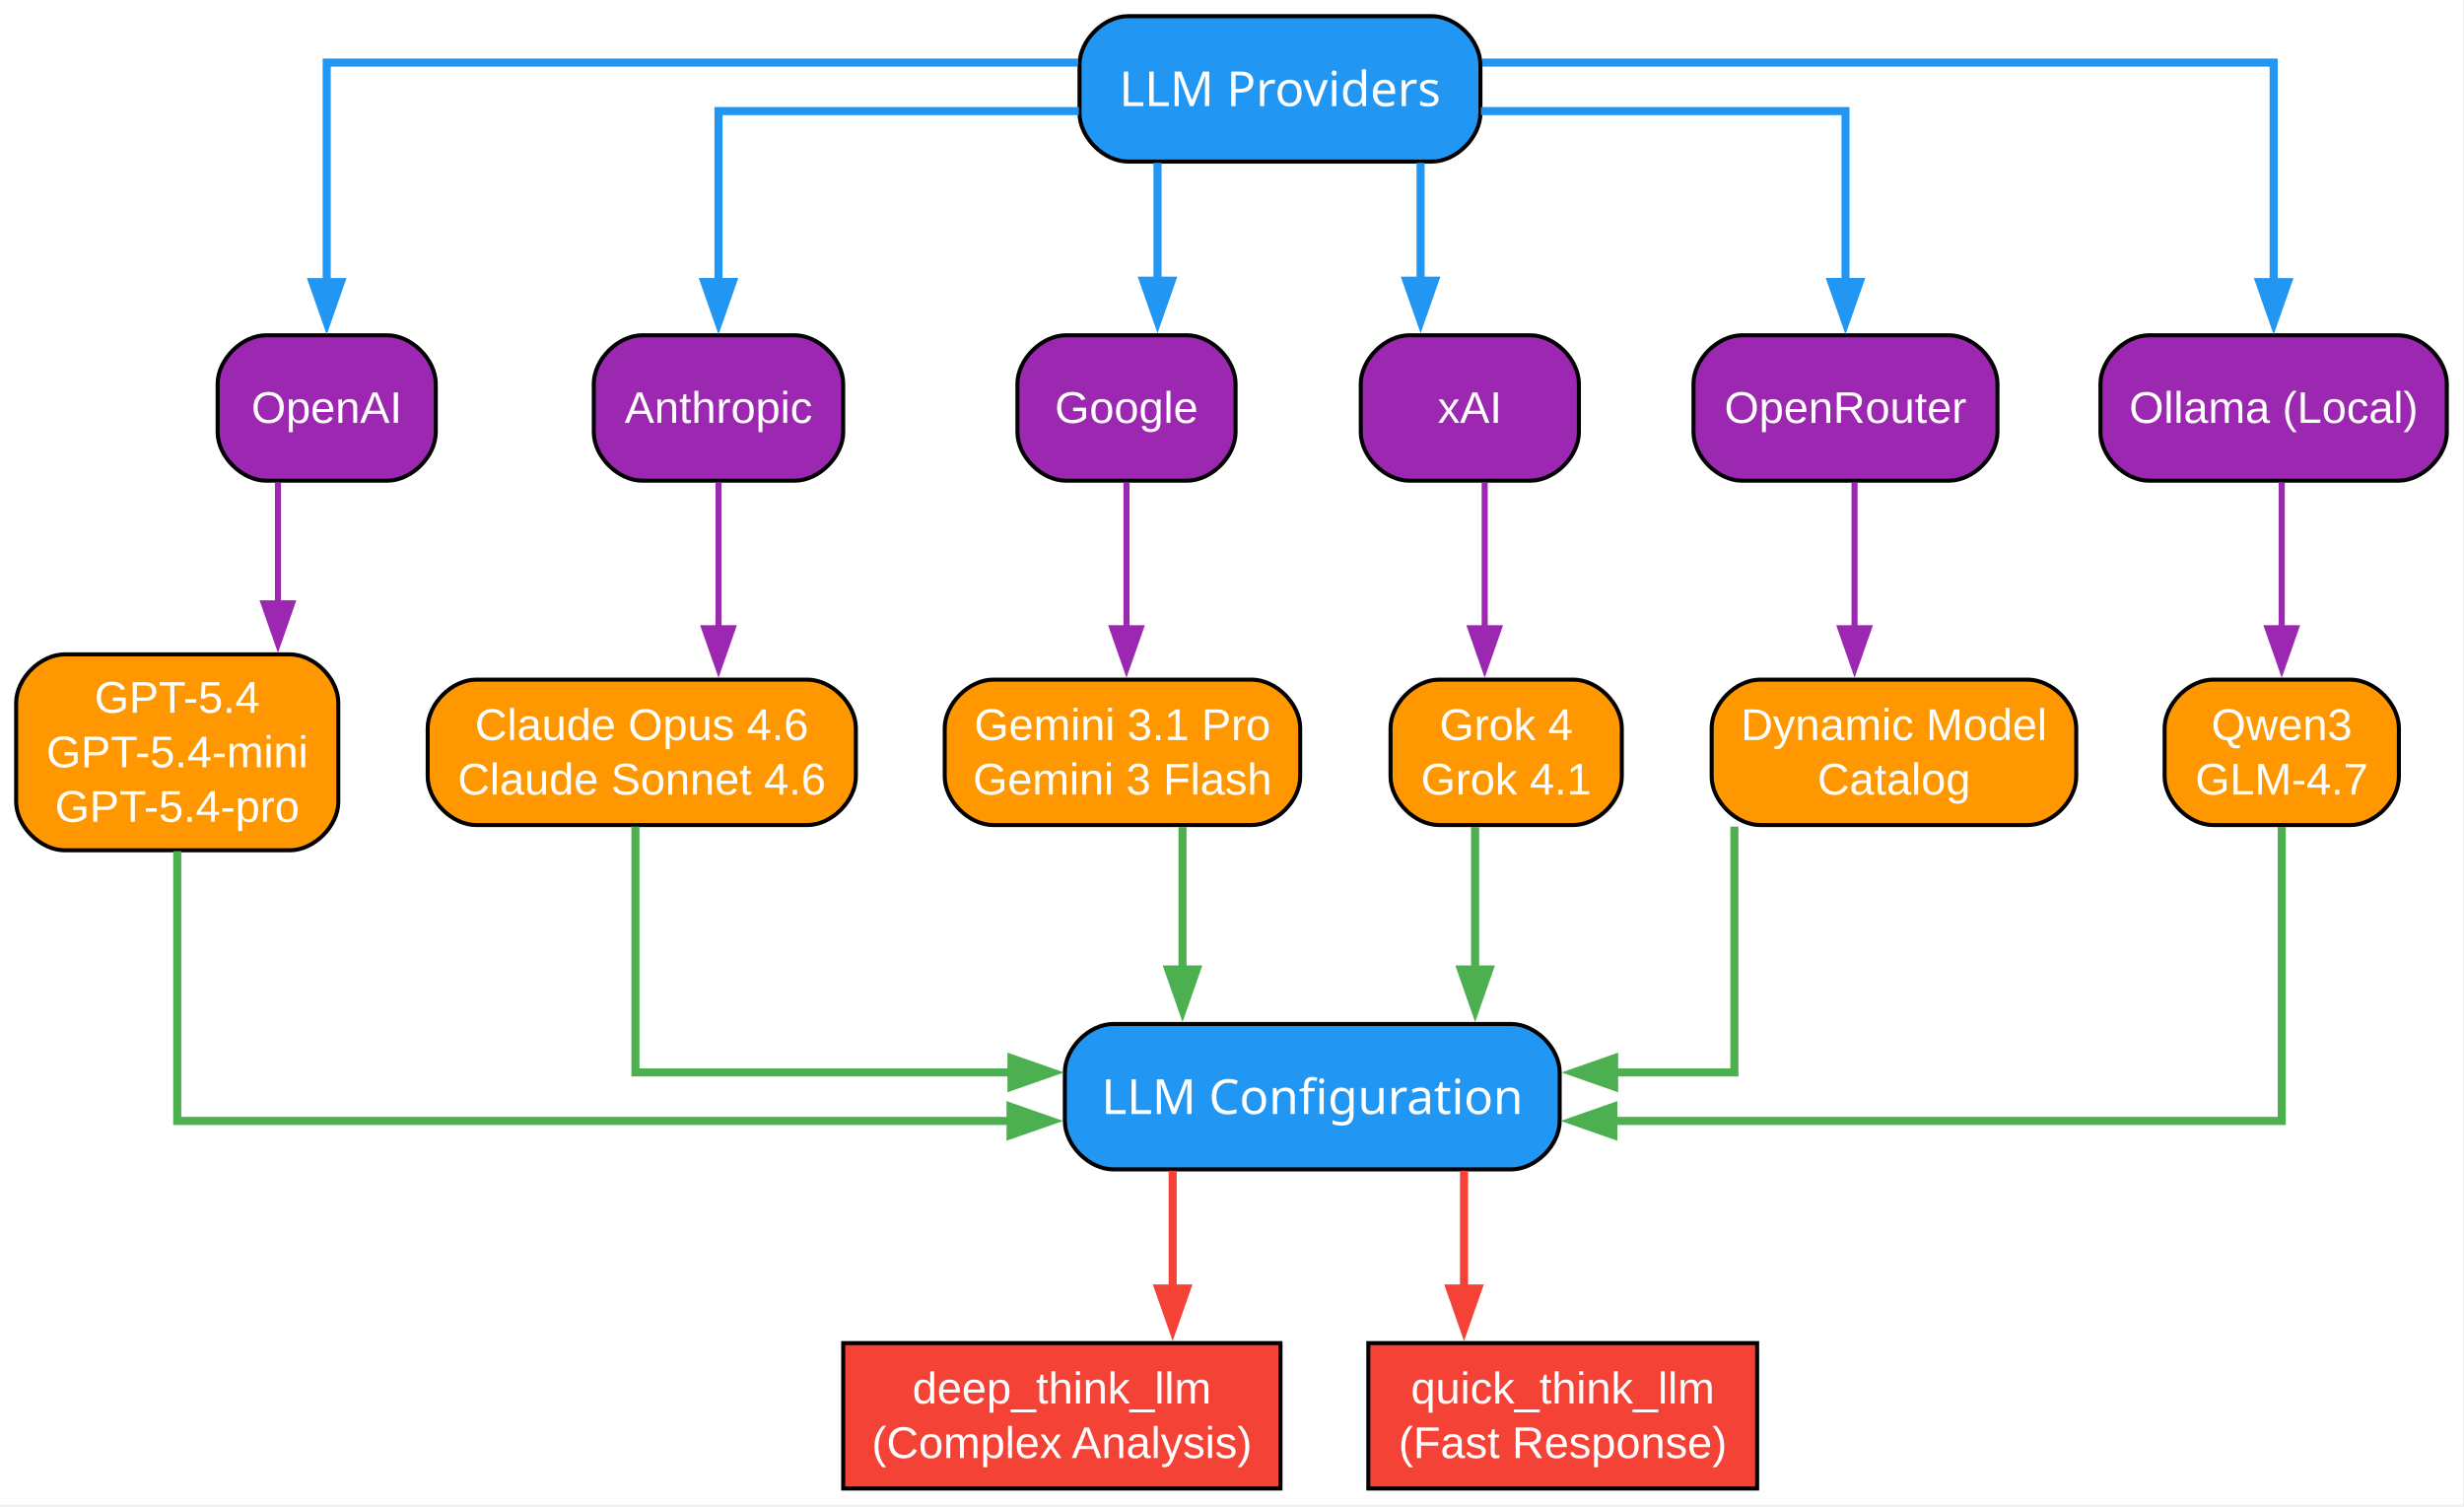
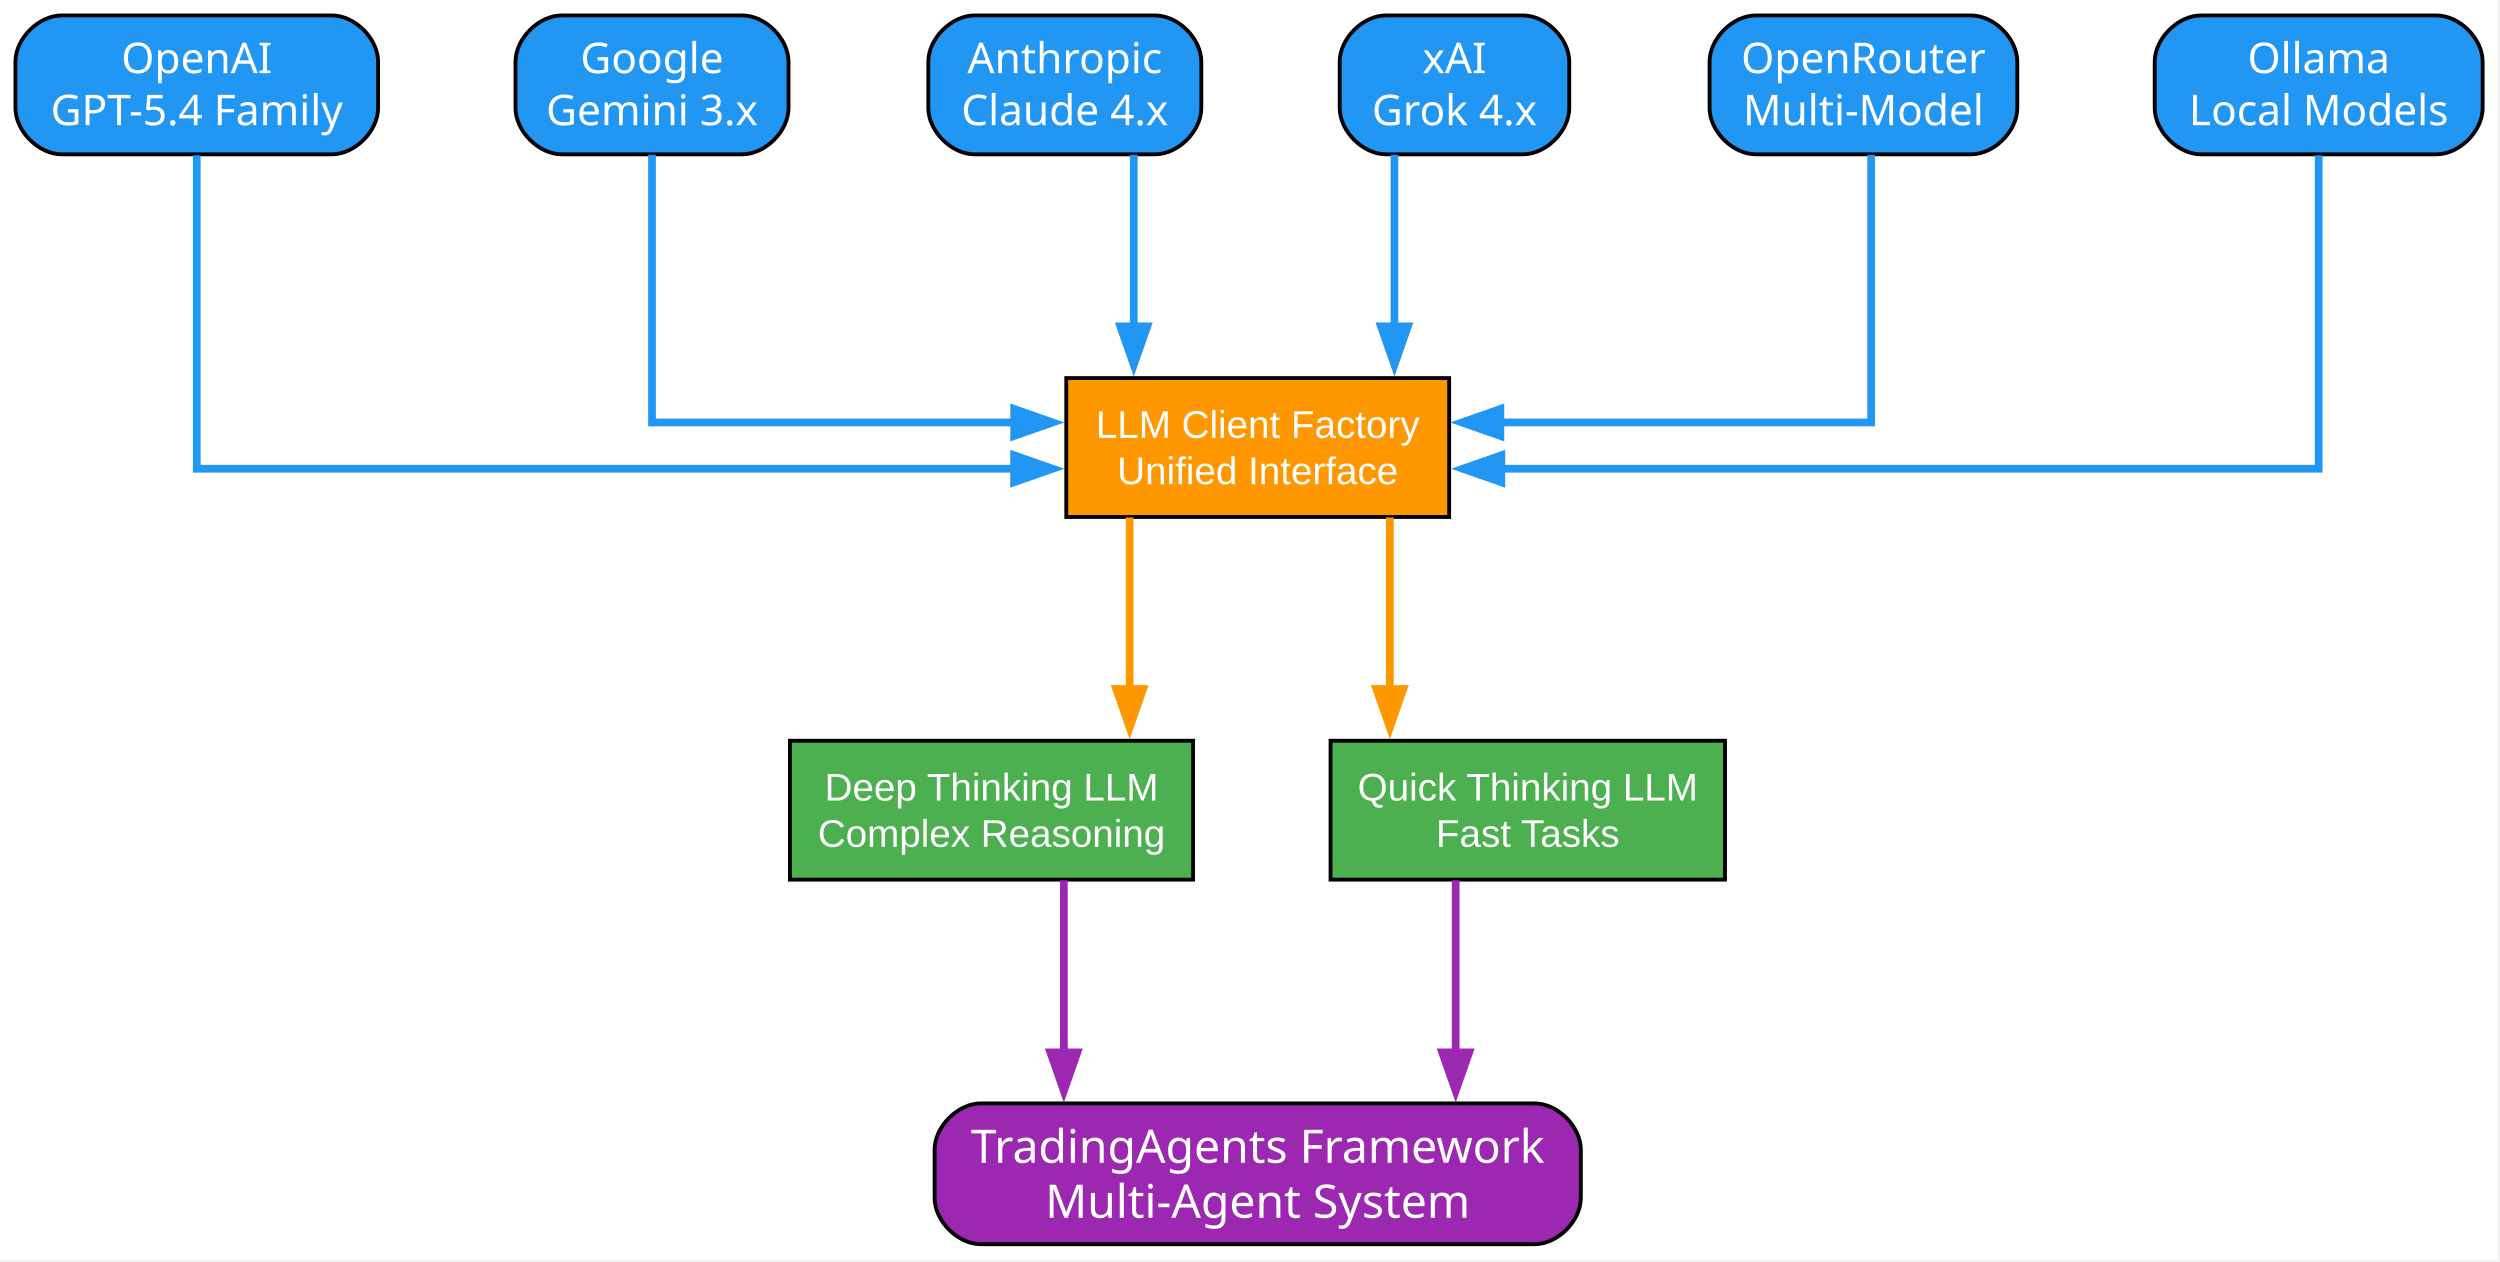
- <svg xmlns="http://www.w3.org/2000/svg" width="610pt" height="373pt" viewBox="0.00 0.00 610.00 373.00">
-   <g id="graph0" class="graph" transform="scale(1 1) rotate(0) translate(4 368.5)">
-     <polygon fill="white" stroke="none" points="-4,4 -4,-368.5 605.75,-368.5 605.75,4 -4,4" />
+ <svg xmlns="http://www.w3.org/2000/svg" width="648pt" height="327pt" viewBox="0.00 0.00 648.00 327.00">
+   <g id="graph0" class="graph" transform="scale(1 1) rotate(0) translate(4 322.5)">
+     <polygon fill="white" stroke="none" points="-4,4 -4,-322.5 643.5,-322.5 643.5,4 -4,4" />
    <g id="node1" class="node">
-       <path fill="#2196f3" stroke="black" d="M350.5,-364.5C350.5,-364.5 275.25,-364.5 275.25,-364.5 269.25,-364.5 263.25,-358.5 263.25,-352.5 263.25,-352.5 263.25,-340.5 263.25,-340.5 263.25,-334.5 269.25,-328.5 275.25,-328.5 275.25,-328.5 350.5,-328.5 350.5,-328.5 356.5,-328.5 362.5,-334.5 362.5,-340.5 362.5,-340.5 362.5,-352.5 362.5,-352.5 362.5,-358.5 356.5,-364.5 350.5,-364.5" />
-       <text xml:space="preserve" text-anchor="middle" x="312.88" y="-342.23" font-family="Arial Bold" font-size="12.00" fill="white">LLM Providers</text>
+       <path fill="#2196f3" stroke="black" d="M82,-318.5C82,-318.5 12,-318.5 12,-318.5 6,-318.5 0,-312.5 0,-306.5 0,-306.5 0,-294.5 0,-294.5 0,-288.5 6,-282.5 12,-282.5 12,-282.5 82,-282.5 82,-282.5 88,-282.5 94,-288.5 94,-294.5 94,-294.5 94,-306.5 94,-306.5 94,-312.5 88,-318.5 82,-318.5" />
+       <text xml:space="preserve" text-anchor="middle" x="47" y="-303.55" font-family="Arial Bold" font-size="11.00" fill="white">OpenAI</text>
+       <text xml:space="preserve" text-anchor="middle" x="47" y="-290.05" font-family="Arial Bold" font-size="11.00" fill="white">GPT-5.4 Family</text>
+     </g>
+     <g id="node7" class="node">
+       <polygon fill="#ff9800" stroke="black" points="371.62,-224.5 272.38,-224.5 272.38,-188.5 371.62,-188.5 371.62,-224.5" />
+       <text xml:space="preserve" text-anchor="middle" x="322" y="-209" font-family="Arial" font-size="10.00" fill="white">LLM Client Factory</text>
+       <text xml:space="preserve" text-anchor="middle" x="322" y="-197" font-family="Arial" font-size="10.00" fill="white">Unified Interface</text>
+     </g>
+     <g id="edge1" class="edge">
+       <path fill="none" stroke="#2196f3" stroke-width="2" d="M47,-282.25C47,-253.53 47,-201 47,-201 47,-201 258.85,-201 258.85,-201" />
+       <polygon fill="#2196f3" stroke="#2196f3" stroke-width="2" points="258.85,-204.5 268.85,-201 258.85,-197.5 258.85,-204.5" />
    </g>
    <g id="node2" class="node">
-       <path fill="#9c27b0" stroke="black" d="M91.88,-285.5C91.88,-285.5 61.88,-285.5 61.88,-285.5 55.88,-285.5 49.88,-279.5 49.88,-273.5 49.88,-273.5 49.88,-261.5 49.88,-261.5 49.88,-255.5 55.88,-249.5 61.88,-249.5 61.88,-249.5 91.88,-249.5 91.88,-249.5 97.88,-249.5 103.88,-255.5 103.88,-261.5 103.88,-261.5 103.88,-273.5 103.88,-273.5 103.88,-279.5 97.88,-285.5 91.88,-285.5" />
-       <text xml:space="preserve" text-anchor="middle" x="76.88" y="-263.8" font-family="Arial" font-size="11.00" fill="white">OpenAI</text>
+       <path fill="#2196f3" stroke="black" d="M188.38,-318.5C188.38,-318.5 141.62,-318.5 141.62,-318.5 135.62,-318.5 129.62,-312.5 129.62,-306.5 129.62,-306.5 129.62,-294.5 129.62,-294.5 129.62,-288.5 135.62,-282.5 141.62,-282.5 141.62,-282.5 188.38,-282.5 188.38,-282.5 194.38,-282.5 200.38,-288.5 200.38,-294.5 200.38,-294.5 200.38,-306.5 200.38,-306.5 200.38,-312.5 194.38,-318.5 188.38,-318.5" />
+       <text xml:space="preserve" text-anchor="middle" x="165" y="-303.55" font-family="Arial Bold" font-size="11.00" fill="white">Google</text>
+       <text xml:space="preserve" text-anchor="middle" x="165" y="-290.05" font-family="Arial Bold" font-size="11.00" fill="white">Gemini 3.x</text>
    </g>
-     <g id="edge1" class="edge">
-       <path fill="none" stroke="#2196f3" stroke-width="2" d="M262.83,-353C193.55,-353 76.88,-353 76.88,-353 76.88,-353 76.88,-298.66 76.88,-298.66" />
-       <polygon fill="#2196f3" stroke="#2196f3" stroke-width="2" points="80.38,-298.66 76.88,-288.66 73.38,-298.66 80.38,-298.66" />
+     <g id="edge2" class="edge">
+       <path fill="none" stroke="#2196f3" stroke-width="2" d="M165,-282.37C165,-256.74 165,-213 165,-213 165,-213 258.87,-213 258.87,-213" />
+       <polygon fill="#2196f3" stroke="#2196f3" stroke-width="2" points="258.87,-216.5 268.87,-213 258.87,-209.5 258.87,-216.5" />
+     </g>
+     <g id="node3" class="node">
+       <path fill="#2196f3" stroke="black" d="M295.38,-318.5C295.38,-318.5 248.62,-318.5 248.62,-318.5 242.62,-318.5 236.62,-312.5 236.62,-306.5 236.62,-306.5 236.62,-294.5 236.62,-294.5 236.62,-288.5 242.62,-282.5 248.62,-282.5 248.62,-282.5 295.38,-282.5 295.38,-282.5 301.38,-282.5 307.38,-288.5 307.38,-294.5 307.38,-294.5 307.38,-306.5 307.38,-306.5 307.38,-312.5 301.38,-318.5 295.38,-318.5" />
+       <text xml:space="preserve" text-anchor="middle" x="272" y="-303.55" font-family="Arial Bold" font-size="11.00" fill="white">Anthropic</text>
+       <text xml:space="preserve" text-anchor="middle" x="272" y="-290.05" font-family="Arial Bold" font-size="11.00" fill="white">Claude 4.x</text>
+     </g>
+     <g id="edge3" class="edge">
+       <path fill="none" stroke="#2196f3" stroke-width="2" d="M289.88,-282.38C289.88,-282.38 289.88,-237.92 289.88,-237.92" />
+       <polygon fill="#2196f3" stroke="#2196f3" stroke-width="2" points="293.38,-237.92 289.88,-227.92 286.38,-237.92 293.38,-237.92" />
    </g>
    <g id="node4" class="node">
-       <path fill="#9c27b0" stroke="black" d="M192.75,-285.5C192.75,-285.5 155,-285.5 155,-285.5 149,-285.5 143,-279.5 143,-273.5 143,-273.5 143,-261.5 143,-261.5 143,-255.5 149,-249.5 155,-249.5 155,-249.5 192.75,-249.5 192.75,-249.5 198.75,-249.5 204.75,-255.5 204.75,-261.5 204.75,-261.5 204.75,-273.5 204.75,-273.5 204.75,-279.5 198.75,-285.5 192.75,-285.5" />
-       <text xml:space="preserve" text-anchor="middle" x="173.88" y="-263.8" font-family="Arial" font-size="11.00" fill="white">Anthropic</text>
+       <path fill="#2196f3" stroke="black" d="M390.75,-318.5C390.75,-318.5 355.25,-318.5 355.25,-318.5 349.25,-318.5 343.25,-312.5 343.25,-306.5 343.25,-306.5 343.25,-294.5 343.25,-294.5 343.25,-288.5 349.25,-282.5 355.25,-282.5 355.25,-282.5 390.75,-282.5 390.75,-282.5 396.75,-282.5 402.75,-288.5 402.75,-294.5 402.75,-294.5 402.75,-306.5 402.75,-306.5 402.75,-312.5 396.75,-318.5 390.75,-318.5" />
+       <text xml:space="preserve" text-anchor="middle" x="373" y="-303.55" font-family="Arial Bold" font-size="11.00" fill="white">xAI</text>
+       <text xml:space="preserve" text-anchor="middle" x="373" y="-290.05" font-family="Arial Bold" font-size="11.00" fill="white">Grok 4.x</text>
    </g>
-     <g id="edge3" class="edge">
-       <path fill="none" stroke="#2196f3" stroke-width="2" d="M263.09,-341C223.2,-341 173.88,-341 173.88,-341 173.88,-341 173.88,-298.7 173.88,-298.7" />
-       <polygon fill="#2196f3" stroke="#2196f3" stroke-width="2" points="177.38,-298.7 173.88,-288.7 170.38,-298.7 177.38,-298.7" />
+     <g id="edge4" class="edge">
+       <path fill="none" stroke="#2196f3" stroke-width="2" d="M357.44,-282.38C357.44,-282.38 357.44,-237.92 357.44,-237.92" />
+       <polygon fill="#2196f3" stroke="#2196f3" stroke-width="2" points="360.94,-237.92 357.44,-227.92 353.94,-237.92 360.94,-237.92" />
+     </g>
+     <g id="node5" class="node">
+       <path fill="#2196f3" stroke="black" d="M506.88,-318.5C506.88,-318.5 451.12,-318.5 451.12,-318.5 445.12,-318.5 439.12,-312.5 439.12,-306.5 439.12,-306.5 439.12,-294.5 439.12,-294.5 439.12,-288.5 445.12,-282.5 451.12,-282.5 451.12,-282.5 506.88,-282.5 506.88,-282.5 512.88,-282.5 518.88,-288.5 518.88,-294.5 518.88,-294.5 518.88,-306.5 518.88,-306.5 518.88,-312.5 512.88,-318.5 506.88,-318.5" />
+       <text xml:space="preserve" text-anchor="middle" x="479" y="-303.55" font-family="Arial Bold" font-size="11.00" fill="white">OpenRouter</text>
+       <text xml:space="preserve" text-anchor="middle" x="479" y="-290.05" font-family="Arial Bold" font-size="11.00" fill="white">Multi-Model</text>
+     </g>
+     <g id="edge5" class="edge">
+       <path fill="none" stroke="#2196f3" stroke-width="2" d="M481,-282.37C481,-256.74 481,-213 481,-213 481,-213 384.9,-213 384.9,-213" />
+       <polygon fill="#2196f3" stroke="#2196f3" stroke-width="2" points="384.9,-209.5 374.9,-213 384.9,-216.5 384.9,-209.5" />
    </g>
    <g id="node6" class="node">
-       <path fill="#9c27b0" stroke="black" d="M289.88,-285.5C289.88,-285.5 259.88,-285.5 259.88,-285.5 253.88,-285.5 247.88,-279.5 247.88,-273.5 247.88,-273.5 247.88,-261.5 247.88,-261.5 247.88,-255.5 253.88,-249.5 259.88,-249.5 259.88,-249.5 289.88,-249.5 289.88,-249.5 295.88,-249.5 301.88,-255.5 301.88,-261.5 301.88,-261.5 301.88,-273.5 301.88,-273.5 301.88,-279.5 295.88,-285.5 289.88,-285.5" />
-       <text xml:space="preserve" text-anchor="middle" x="274.88" y="-263.8" font-family="Arial" font-size="11.00" fill="white">Google</text>
+       <path fill="#2196f3" stroke="black" d="M627.5,-318.5C627.5,-318.5 566.5,-318.5 566.5,-318.5 560.5,-318.5 554.5,-312.5 554.5,-306.5 554.5,-306.5 554.5,-294.5 554.5,-294.5 554.5,-288.5 560.5,-282.5 566.5,-282.5 566.5,-282.5 627.5,-282.5 627.5,-282.5 633.5,-282.5 639.5,-288.5 639.5,-294.5 639.5,-294.5 639.5,-306.5 639.5,-306.5 639.5,-312.5 633.5,-318.5 627.5,-318.5" />
+       <text xml:space="preserve" text-anchor="middle" x="597" y="-303.55" font-family="Arial Bold" font-size="11.00" fill="white">Ollama</text>
+       <text xml:space="preserve" text-anchor="middle" x="597" y="-290.05" font-family="Arial Bold" font-size="11.00" fill="white">Local Models</text>
    </g>
-     <g id="edge5" class="edge">
-       <path fill="none" stroke="#2196f3" stroke-width="2" d="M282.56,-328.18C282.56,-328.18 282.56,-299.02 282.56,-299.02" />
-       <polygon fill="#2196f3" stroke="#2196f3" stroke-width="2" points="286.06,-299.02 282.56,-289.02 279.06,-299.02 286.06,-299.02" />
+     <g id="edge6" class="edge">
+       <path fill="none" stroke="#2196f3" stroke-width="2" d="M597,-282.25C597,-253.53 597,-201 597,-201 597,-201 385.15,-201 385.15,-201" />
+       <polygon fill="#2196f3" stroke="#2196f3" stroke-width="2" points="385.15,-197.5 375.15,-201 385.15,-204.5 385.15,-197.5" />
    </g>
    <g id="node8" class="node">
-       <path fill="#9c27b0" stroke="black" d="M374.88,-285.5C374.88,-285.5 344.88,-285.5 344.88,-285.5 338.88,-285.5 332.88,-279.5 332.88,-273.5 332.88,-273.5 332.88,-261.5 332.88,-261.5 332.88,-255.5 338.88,-249.5 344.88,-249.5 344.88,-249.5 374.88,-249.5 374.88,-249.5 380.88,-249.5 386.88,-255.5 386.88,-261.5 386.88,-261.5 386.88,-273.5 386.88,-273.5 386.88,-279.5 380.88,-285.5 374.88,-285.5" />
-       <text xml:space="preserve" text-anchor="middle" x="359.88" y="-263.8" font-family="Arial" font-size="11.00" fill="white">xAI</text>
+       <polygon fill="#4caf50" stroke="black" points="305.25,-130.5 200.75,-130.5 200.75,-94.5 305.25,-94.5 305.25,-130.5" />
+       <text xml:space="preserve" text-anchor="middle" x="253" y="-115" font-family="Arial" font-size="10.00" fill="white">Deep Thinking LLM</text>
+       <text xml:space="preserve" text-anchor="middle" x="253" y="-103" font-family="Arial" font-size="10.00" fill="white">Complex Reasoning</text>
    </g>
    <g id="edge7" class="edge">
-       <path fill="none" stroke="#2196f3" stroke-width="2" d="M347.69,-328.18C347.69,-328.18 347.69,-299.02 347.69,-299.02" />
-       <polygon fill="#2196f3" stroke="#2196f3" stroke-width="2" points="351.19,-299.02 347.69,-289.02 344.19,-299.02 351.19,-299.02" />
+       <path fill="none" stroke="#ff9800" stroke-width="2" d="M288.81,-188.38C288.81,-188.38 288.81,-143.92 288.81,-143.92" />
+       <polygon fill="#ff9800" stroke="#ff9800" stroke-width="2" points="292.31,-143.92 288.81,-133.92 285.31,-143.92 292.31,-143.92" />
+     </g>
+     <g id="node9" class="node">
+       <polygon fill="#4caf50" stroke="black" points="443.12,-130.5 340.88,-130.5 340.88,-94.5 443.12,-94.5 443.12,-130.5" />
+       <text xml:space="preserve" text-anchor="middle" x="392" y="-115" font-family="Arial" font-size="10.00" fill="white">Quick Thinking LLM</text>
+       <text xml:space="preserve" text-anchor="middle" x="392" y="-103" font-family="Arial" font-size="10.00" fill="white">Fast Tasks</text>
+     </g>
+     <g id="edge8" class="edge">
+       <path fill="none" stroke="#ff9800" stroke-width="2" d="M356.25,-188.38C356.25,-188.38 356.25,-143.92 356.25,-143.92" />
+       <polygon fill="#ff9800" stroke="#ff9800" stroke-width="2" points="359.75,-143.92 356.25,-133.92 352.75,-143.92 359.75,-143.92" />
    </g>
    <g id="node10" class="node">
-       <path fill="#9c27b0" stroke="black" d="M478.5,-285.5C478.5,-285.5 427.25,-285.5 427.25,-285.5 421.25,-285.5 415.25,-279.5 415.25,-273.5 415.25,-273.5 415.25,-261.5 415.25,-261.5 415.25,-255.5 421.25,-249.5 427.25,-249.5 427.25,-249.5 478.5,-249.5 478.5,-249.5 484.5,-249.5 490.5,-255.5 490.5,-261.5 490.5,-261.5 490.5,-273.5 490.5,-273.5 490.5,-279.5 484.5,-285.5 478.5,-285.5" />
-       <text xml:space="preserve" text-anchor="middle" x="452.88" y="-263.8" font-family="Arial" font-size="11.00" fill="white">OpenRouter</text>
+       <path fill="#9c27b0" stroke="black" d="M393.75,-36.5C393.75,-36.5 250.25,-36.5 250.25,-36.5 244.25,-36.5 238.25,-30.5 238.25,-24.5 238.25,-24.5 238.25,-12 238.25,-12 238.25,-6 244.25,0 250.25,0 250.25,0 393.75,0 393.75,0 399.75,0 405.75,-6 405.75,-12 405.75,-12 405.75,-24.5 405.75,-24.5 405.75,-30.5 399.75,-36.5 393.75,-36.5" />
+       <text xml:space="preserve" text-anchor="middle" x="322" y="-21.1" font-family="Arial Bold" font-size="12.00" fill="white">TradingAgents Framework</text>
+       <text xml:space="preserve" text-anchor="middle" x="322" y="-6.85" font-family="Arial Bold" font-size="12.00" fill="white">Multi-Agent System</text>
    </g>
    <g id="edge9" class="edge">
-       <path fill="none" stroke="#2196f3" stroke-width="2" d="M362.63,-341C402.87,-341 452.88,-341 452.88,-341 452.88,-341 452.88,-298.7 452.88,-298.7" />
-       <polygon fill="#2196f3" stroke="#2196f3" stroke-width="2" points="456.38,-298.7 452.88,-288.7 449.38,-298.7 456.38,-298.7" />
-     </g>
-     <g id="node12" class="node">
-       <path fill="#9c27b0" stroke="black" d="M589.75,-285.5C589.75,-285.5 528,-285.5 528,-285.5 522,-285.5 516,-279.5 516,-273.5 516,-273.5 516,-261.5 516,-261.5 516,-255.5 522,-249.5 528,-249.5 528,-249.5 589.75,-249.5 589.75,-249.5 595.75,-249.5 601.75,-255.5 601.75,-261.5 601.75,-261.5 601.75,-273.5 601.75,-273.5 601.75,-279.5 595.75,-285.5 589.75,-285.5" />
-       <text xml:space="preserve" text-anchor="middle" x="558.88" y="-263.8" font-family="Arial" font-size="11.00" fill="white">Ollama (Local)</text>
-     </g>
-     <g id="edge11" class="edge">
-       <path fill="none" stroke="#2196f3" stroke-width="2" d="M362.95,-353C434.88,-353 558.88,-353 558.88,-353 558.88,-353 558.88,-298.66 558.88,-298.66" />
-       <polygon fill="#2196f3" stroke="#2196f3" stroke-width="2" points="562.38,-298.66 558.88,-288.66 555.38,-298.66 562.38,-298.66" />
-     </g>
-     <g id="node3" class="node">
-       <path fill="#ff9800" stroke="black" d="M67.75,-206.5C67.75,-206.5 12,-206.5 12,-206.5 6,-206.5 0,-200.5 0,-194.5 0,-194.5 0,-170 0,-170 0,-164 6,-158 12,-158 12,-158 67.75,-158 67.75,-158 73.75,-158 79.75,-164 79.75,-170 79.75,-170 79.75,-194.5 79.75,-194.5 79.75,-200.5 73.75,-206.5 67.75,-206.5" />
-       <text xml:space="preserve" text-anchor="middle" x="39.88" y="-192.05" font-family="Arial" font-size="11.00" fill="white">GPT-5.4</text>
-       <text xml:space="preserve" text-anchor="middle" x="39.88" y="-178.55" font-family="Arial" font-size="11.00" fill="white">GPT-5.4-mini</text>
-       <text xml:space="preserve" text-anchor="middle" x="39.88" y="-165.05" font-family="Arial" font-size="11.00" fill="white">GPT-5.4-pro</text>
-     </g>
-     <g id="edge2" class="edge">
-       <path fill="none" stroke="#9c27b0" stroke-width="1.5" d="M64.81,-249C64.81,-249 64.81,-219.13 64.81,-219.13" />
-       <polygon fill="#9c27b0" stroke="#9c27b0" stroke-width="1.5" points="68.31,-219.13 64.81,-209.13 61.31,-219.13 68.31,-219.13" />
-     </g>
-     <g id="node14" class="node">
-       <path fill="#2196f3" stroke="black" d="M370.12,-115C370.12,-115 271.62,-115 271.62,-115 265.62,-115 259.62,-109 259.62,-103 259.62,-103 259.62,-91 259.62,-91 259.62,-85 265.62,-79 271.62,-79 271.62,-79 370.12,-79 370.12,-79 376.12,-79 382.12,-85 382.12,-91 382.12,-91 382.12,-103 382.12,-103 382.12,-109 376.12,-115 370.12,-115" />
-       <text xml:space="preserve" text-anchor="middle" x="320.88" y="-92.72" font-family="Arial Bold" font-size="12.00" fill="white">LLM Configuration</text>
-     </g>
-     <g id="edge13" class="edge">
-       <path fill="none" stroke="#4caf50" stroke-width="2" d="M39.88,-157.8C39.88,-130.77 39.88,-91 39.88,-91 39.88,-91 246.18,-91 246.18,-91" />
-       <polygon fill="#4caf50" stroke="#4caf50" stroke-width="2" points="246.18,-94.5 256.18,-91 246.18,-87.5 246.18,-94.5" />
-     </g>
-     <g id="node5" class="node">
-       <path fill="#ff9800" stroke="black" d="M195.88,-200.25C195.88,-200.25 113.88,-200.25 113.88,-200.25 107.88,-200.25 101.88,-194.25 101.88,-188.25 101.88,-188.25 101.88,-176.25 101.88,-176.25 101.88,-170.25 107.88,-164.25 113.88,-164.25 113.88,-164.25 195.88,-164.25 195.88,-164.25 201.88,-164.25 207.88,-170.25 207.88,-176.25 207.88,-176.25 207.88,-188.25 207.88,-188.25 207.88,-194.25 201.88,-200.25 195.88,-200.25" />
-       <text xml:space="preserve" text-anchor="middle" x="154.88" y="-185.3" font-family="Arial" font-size="11.00" fill="white">Claude Opus 4.6</text>
-       <text xml:space="preserve" text-anchor="middle" x="154.88" y="-171.8" font-family="Arial" font-size="11.00" fill="white">Claude Sonnet 4.6</text>
-     </g>
-     <g id="edge4" class="edge">
-       <path fill="none" stroke="#9c27b0" stroke-width="1.5" d="M173.88,-249C173.88,-249 173.88,-212.98 173.88,-212.98" />
-       <polygon fill="#9c27b0" stroke="#9c27b0" stroke-width="1.5" points="177.38,-212.98 173.88,-202.98 170.38,-212.98 177.38,-212.98" />
-     </g>
-     <g id="edge14" class="edge">
-       <path fill="none" stroke="#4caf50" stroke-width="2" d="M153.31,-163.87C153.31,-140.46 153.31,-103 153.31,-103 153.31,-103 246.41,-103 246.41,-103" />
-       <polygon fill="#4caf50" stroke="#4caf50" stroke-width="2" points="246.41,-106.5 256.41,-103 246.41,-99.5 246.41,-106.5" />
-     </g>
-     <g id="node7" class="node">
-       <path fill="#ff9800" stroke="black" d="M305.88,-200.25C305.88,-200.25 241.88,-200.25 241.88,-200.25 235.88,-200.25 229.88,-194.25 229.88,-188.25 229.88,-188.25 229.88,-176.25 229.88,-176.25 229.88,-170.25 235.88,-164.25 241.88,-164.25 241.88,-164.25 305.88,-164.25 305.88,-164.25 311.88,-164.25 317.88,-170.25 317.88,-176.25 317.88,-176.25 317.88,-188.25 317.88,-188.25 317.88,-194.25 311.88,-200.25 305.88,-200.25" />
-       <text xml:space="preserve" text-anchor="middle" x="273.88" y="-185.3" font-family="Arial" font-size="11.00" fill="white">Gemini 3.1 Pro</text>
-       <text xml:space="preserve" text-anchor="middle" x="273.88" y="-171.8" font-family="Arial" font-size="11.00" fill="white">Gemini 3 Flash</text>
-     </g>
-     <g id="edge6" class="edge">
-       <path fill="none" stroke="#9c27b0" stroke-width="1.5" d="M274.88,-249C274.88,-249 274.88,-212.98 274.88,-212.98" />
-       <polygon fill="#9c27b0" stroke="#9c27b0" stroke-width="1.5" points="278.38,-212.98 274.88,-202.98 271.38,-212.98 278.38,-212.98" />
-     </g>
-     <g id="edge15" class="edge">
-       <path fill="none" stroke="#4caf50" stroke-width="2" d="M288.75,-163.75C288.75,-163.75 288.75,-128.49 288.75,-128.49" />
-       <polygon fill="#4caf50" stroke="#4caf50" stroke-width="2" points="292.25,-128.49 288.75,-118.49 285.25,-128.49 292.25,-128.49" />
-     </g>
-     <g id="node9" class="node">
-       <path fill="#ff9800" stroke="black" d="M385.5,-200.25C385.5,-200.25 352.25,-200.25 352.25,-200.25 346.25,-200.25 340.25,-194.25 340.25,-188.25 340.25,-188.25 340.25,-176.25 340.25,-176.25 340.25,-170.25 346.25,-164.25 352.25,-164.25 352.25,-164.25 385.5,-164.25 385.5,-164.25 391.5,-164.25 397.5,-170.25 397.5,-176.25 397.5,-176.25 397.5,-188.25 397.5,-188.25 397.5,-194.25 391.5,-200.25 385.5,-200.25" />
-       <text xml:space="preserve" text-anchor="middle" x="368.88" y="-185.3" font-family="Arial" font-size="11.00" fill="white">Grok 4</text>
-       <text xml:space="preserve" text-anchor="middle" x="368.88" y="-171.8" font-family="Arial" font-size="11.00" fill="white">Grok 4.1</text>
-     </g>
-     <g id="edge8" class="edge">
-       <path fill="none" stroke="#9c27b0" stroke-width="1.5" d="M363.56,-249C363.56,-249 363.56,-212.98 363.56,-212.98" />
-       <polygon fill="#9c27b0" stroke="#9c27b0" stroke-width="1.5" points="367.06,-212.98 363.56,-202.98 360.06,-212.98 367.06,-212.98" />
-     </g>
-     <g id="edge16" class="edge">
-       <path fill="none" stroke="#4caf50" stroke-width="2" d="M361.19,-163.75C361.19,-163.75 361.19,-128.49 361.19,-128.49" />
-       <polygon fill="#4caf50" stroke="#4caf50" stroke-width="2" points="364.69,-128.49 361.19,-118.49 357.69,-128.49 364.69,-128.49" />
-     </g>
-     <g id="node11" class="node">
-       <path fill="#ff9800" stroke="black" d="M498,-200.25C498,-200.25 431.75,-200.25 431.75,-200.25 425.75,-200.25 419.75,-194.25 419.75,-188.25 419.75,-188.25 419.75,-176.25 419.75,-176.25 419.75,-170.25 425.75,-164.25 431.75,-164.25 431.75,-164.25 498,-164.25 498,-164.25 504,-164.25 510,-170.25 510,-176.25 510,-176.25 510,-188.25 510,-188.25 510,-194.25 504,-200.25 498,-200.25" />
-       <text xml:space="preserve" text-anchor="middle" x="464.88" y="-185.3" font-family="Arial" font-size="11.00" fill="white">Dynamic Model</text>
-       <text xml:space="preserve" text-anchor="middle" x="464.88" y="-171.8" font-family="Arial" font-size="11.00" fill="white">Catalog</text>
+       <path fill="none" stroke="#9c27b0" stroke-width="2" d="M271.75,-94.33C271.75,-94.33 271.75,-49.72 271.75,-49.72" />
+       <polygon fill="#9c27b0" stroke="#9c27b0" stroke-width="2" points="275.25,-49.72 271.75,-39.72 268.25,-49.72 275.25,-49.72" />
    </g>
    <g id="edge10" class="edge">
-       <path fill="none" stroke="#9c27b0" stroke-width="1.5" d="M455.12,-249C455.12,-249 455.12,-212.98 455.12,-212.98" />
-       <polygon fill="#9c27b0" stroke="#9c27b0" stroke-width="1.5" points="458.63,-212.98 455.13,-202.98 451.63,-212.98 458.63,-212.98" />
-     </g>
-     <g id="edge17" class="edge">
-       <path fill="none" stroke="#4caf50" stroke-width="2" d="M425.38,-163.87C425.38,-140.46 425.38,-103 425.38,-103 425.38,-103 395.6,-103 395.6,-103" />
-       <polygon fill="#4caf50" stroke="#4caf50" stroke-width="2" points="395.6,-99.5 385.6,-103 395.6,-106.5 395.6,-99.5" />
-     </g>
-     <g id="node13" class="node">
-       <path fill="#ff9800" stroke="black" d="M577.88,-200.25C577.88,-200.25 543.88,-200.25 543.88,-200.25 537.88,-200.25 531.88,-194.25 531.88,-188.25 531.88,-188.25 531.88,-176.25 531.88,-176.25 531.88,-170.25 537.88,-164.25 543.88,-164.25 543.88,-164.25 577.88,-164.25 577.88,-164.25 583.88,-164.25 589.88,-170.25 589.88,-176.25 589.88,-176.25 589.88,-188.25 589.88,-188.25 589.88,-194.25 583.88,-200.25 577.88,-200.25" />
-       <text xml:space="preserve" text-anchor="middle" x="560.88" y="-185.3" font-family="Arial" font-size="11.00" fill="white">Qwen3</text>
-       <text xml:space="preserve" text-anchor="middle" x="560.88" y="-171.8" font-family="Arial" font-size="11.00" fill="white">GLM-4.7</text>
-     </g>
-     <g id="edge12" class="edge">
-       <path fill="none" stroke="#9c27b0" stroke-width="1.5" d="M560.88,-249C560.88,-249 560.88,-212.98 560.88,-212.98" />
-       <polygon fill="#9c27b0" stroke="#9c27b0" stroke-width="1.5" points="564.38,-212.98 560.88,-202.98 557.38,-212.98 564.38,-212.98" />
-     </g>
-     <g id="edge18" class="edge">
-       <path fill="none" stroke="#4caf50" stroke-width="2" d="M560.88,-163.78C560.88,-137.12 560.88,-91 560.88,-91 560.88,-91 395.4,-91 395.4,-91" />
-       <polygon fill="#4caf50" stroke="#4caf50" stroke-width="2" points="395.4,-87.5 385.4,-91 395.4,-94.5 395.4,-87.5" />
-     </g>
-     <g id="node15" class="node">
-       <polygon fill="#f44336" stroke="black" points="313,-36 204.75,-36 204.75,0 313,0 313,-36" />
-       <text xml:space="preserve" text-anchor="middle" x="258.88" y="-21.05" font-family="Arial" font-size="11.00" fill="white">deep_think_llm</text>
-       <text xml:space="preserve" text-anchor="middle" x="258.88" y="-7.55" font-family="Arial" font-size="11.00" fill="white">(Complex Analysis)</text>
-     </g>
-     <g id="edge19" class="edge">
-       <path fill="none" stroke="#f44336" stroke-width="2" d="M286.31,-78.68C286.31,-78.68 286.31,-49.52 286.31,-49.52" />
-       <polygon fill="#f44336" stroke="#f44336" stroke-width="2" points="289.81,-49.52 286.31,-39.52 282.81,-49.52 289.81,-49.52" />
-     </g>
-     <g id="node16" class="node">
-       <polygon fill="#f44336" stroke="black" points="431,-36 334.75,-36 334.75,0 431,0 431,-36" />
-       <text xml:space="preserve" text-anchor="middle" x="382.88" y="-21.05" font-family="Arial" font-size="11.00" fill="white">quick_think_llm</text>
-       <text xml:space="preserve" text-anchor="middle" x="382.88" y="-7.55" font-family="Arial" font-size="11.00" fill="white">(Fast Response)</text>
-     </g>
-     <g id="edge20" class="edge">
-       <path fill="none" stroke="#f44336" stroke-width="2" d="M358.44,-78.68C358.44,-78.68 358.44,-49.52 358.44,-49.52" />
-       <polygon fill="#f44336" stroke="#f44336" stroke-width="2" points="361.94,-49.52 358.44,-39.52 354.94,-49.52 361.94,-49.52" />
+       <path fill="none" stroke="#9c27b0" stroke-width="2" d="M373.31,-94.33C373.31,-94.33 373.31,-49.72 373.31,-49.72" />
+       <polygon fill="#9c27b0" stroke="#9c27b0" stroke-width="2" points="376.81,-49.72 373.31,-39.72 369.81,-49.72 376.81,-49.72" />
    </g>
  </g>
</svg>
